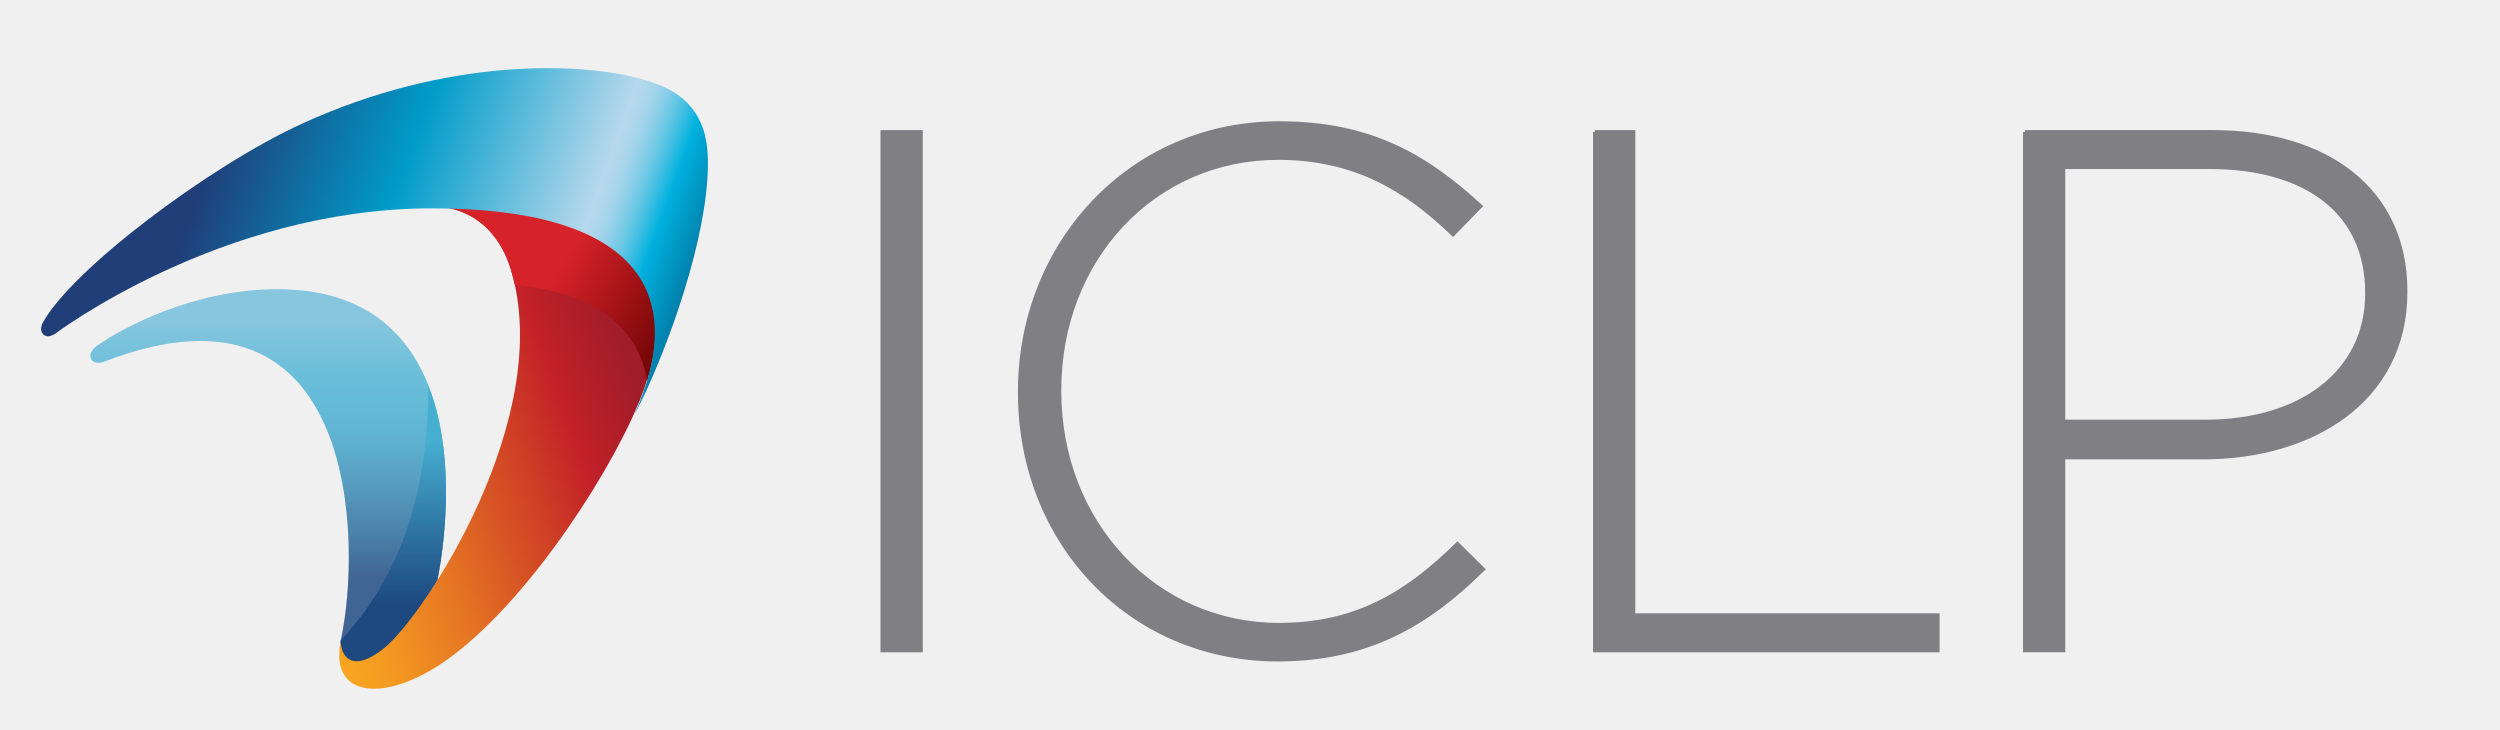
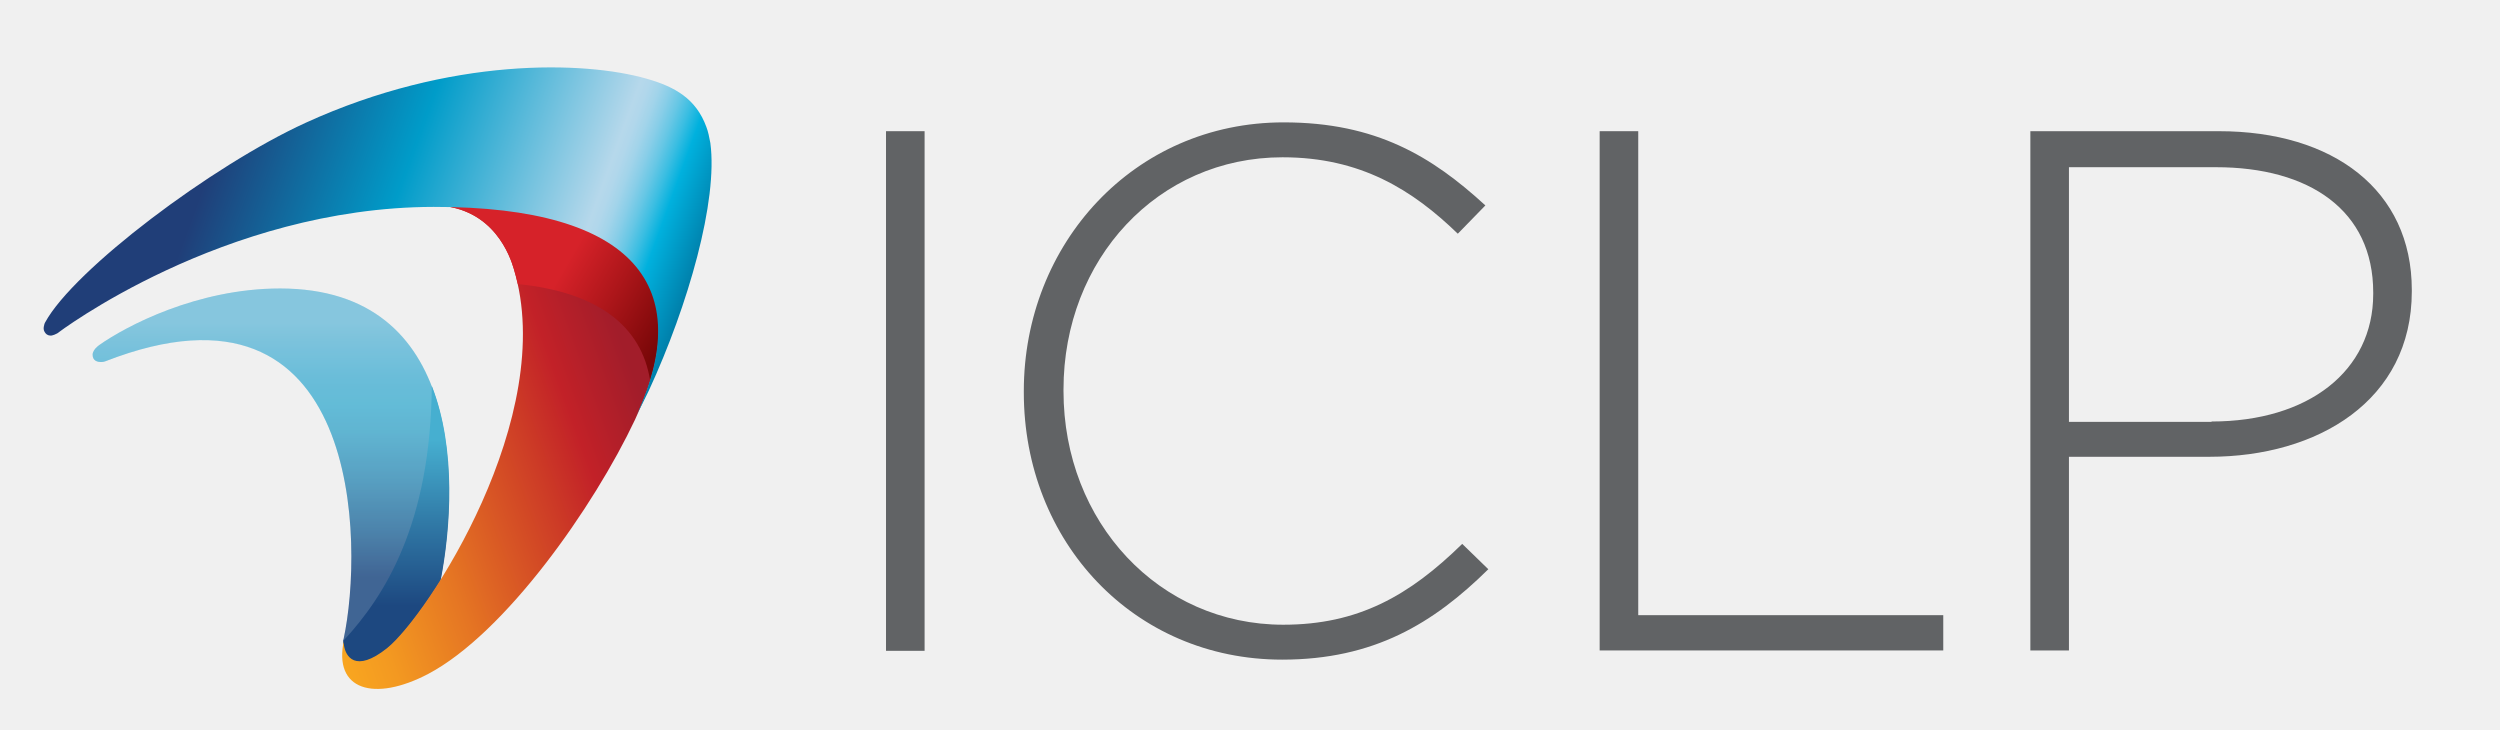
<svg xmlns="http://www.w3.org/2000/svg" version="1.1" x="0px" y="0px" viewBox="0 0 680.3 198.4" enable-background="new 0 0 680.3 198.4" xml:space="preserve">
  <g id="_x39__PFA_Cleaned_Up">
+ </g>
+   <g id="note">
    <g>
-       <rect x="240.1" y="35.9" fill="#807F82" stroke="#807F83" stroke-miterlimit="10" width="10.5" height="141.1" />
-       <path fill="#807F82" stroke="#807F83" stroke-miterlimit="10" d="M277.5,106.9v-0.4c0-39.9,29.8-73,70.6-73    c25.2,0,40.3,9.3,54.8,22.6l-7.5,7.7c-12.3-11.9-26.4-20.8-47.6-20.8c-33.9,0-59.5,27.6-59.5,63.1v0.4c0,35.7,26,63.5,59.7,63.5    c20.4,0,34.3-7.9,48.6-22l7,6.9c-14.9,14.7-31,24.6-56,24.6C307.3,179.4,277.5,147.4,277.5,106.9" />
-       <polyline fill="#807F82" stroke="#807F83" stroke-miterlimit="10" points="434,35.9 444.5,35.9 444.5,167.4 527.3,167.4     527.3,177 434,177 434,35.9   " />
-       <path fill="#807F82" stroke="#807F83" stroke-miterlimit="10" d="M551,35.9h51.2c31.1,0,52.4,15.9,52.4,43.2v0.4    c0,29.6-25.6,45-55,45h-38.1V177H551V35.9 M600.2,114.7c26.2,0,43.9-13.7,43.9-34.7v-0.4c0-22.4-17.3-34.1-42.7-34.1h-39.9v69.2    H600.2z" />
+       <g>
+         <rect x="241.1" y="35.7" fill="#616365" width="10.5" height="141.4" />
+         <path fill="#616365" d="M278.6,106.8v-0.4c0-40,29.9-73.1,70.7-73.1c25.2,0,40.4,9.3,54.9,22.6l-7.5,7.7     c-12.3-11.9-26.4-20.8-47.7-20.8c-33.9,0-59.6,27.7-59.6,63.2v0.4c0,35.8,26.1,63.6,59.8,63.6c20.4,0,34.3-7.9,48.7-22l7.1,6.9     c-14.9,14.7-31.1,24.6-56.1,24.6C308.5,179.5,278.6,147.4,278.6,106.8" />
+         <polyline fill="#616365" points="435.3,35.7 445.8,35.7 445.8,167.4 528.8,167.4 528.8,177 435.3,177 435.3,35.7    " />
+         <path fill="#616365" d="M552.5,35.7h51.3c31.1,0,52.5,16,52.5,43.2v0.4c0,29.7-25.6,45-55.1,45H563V177h-10.5V35.7 M601.8,114.7     c26.3,0,44-13.7,44-34.7v-0.4c0-22.4-17.4-34.1-42.8-34.1h-40v69.3H601.8z" />
+       </g>
+       <linearGradient id="SVGID_1_" gradientUnits="userSpaceOnUse" x1="73.709" y1="180.146" x2="73.709" y2="78.546">
+         <stop offset="0.227" style="stop-color:#1D4880" />
+         <stop offset="0.344" style="stop-color:#2A6A9A" />
+         <stop offset="0.495" style="stop-color:#398FB7" />
+         <stop offset="0.617" style="stop-color:#43A7C9" />
+         <stop offset="0.693" style="stop-color:#46AFD0" />
+         <stop offset="0.761" style="stop-color:#4EB1D2" />
+         <stop offset="0.867" style="stop-color:#65B8D6" />
+         <stop offset="0.908" style="stop-color:#6FBBD8" />
+       </linearGradient>
+       <path fill="url(#SVGID_1_)" d="M76.2,78.5c-22.6,0-42,10.3-49.2,15.4c-0.2,0.2-0.3,0.2-0.5,0.4l-0.1,0.1c-0.5,0.4-1.2,1.3-1.2,2.1    c0,1.6,1.2,2.1,2.6,2c0.3,0,0.6-0.1,0.9-0.2l0,0c70.1-27.3,70.3,50.2,64.8,75.6l0,0l-0.1,0.3c0,0.1,0,0.2,0,0.3    c-0.2,2.3,1.6,10.2,11.8,2.1c3.3-2.6,8.8-9.3,14.6-18.6C124.8,132.2,126.4,78.5,76.2,78.5z" />
+       <path opacity="0.16" fill="#FFFFFF" d="M76.2,78.5c-22.6,0-42,10.3-49.2,15.4c-0.2,0.2-0.3,0.2-0.5,0.4l-0.1,0.1    c-0.5,0.4-1.2,1.3-1.2,2.1c0,1.6,1.2,2.1,2.6,2c0.3,0,0.6-0.1,0.9-0.2l0,0C98.9,71.1,99,148.6,93.5,174l0,0.2c0,0.1,0,0.2,0,0.3    c-0.2,2.3,1.6,10.2,11.8,2.1c3.3-2.6,8.8-9.3,14.6-18.6C124.8,132.2,126.4,78.5,76.2,78.5z" />
+       <linearGradient id="SVGID_2_" gradientUnits="userSpaceOnUse" x1="107.804" y1="180.116" x2="107.804" y2="104.925">
+         <stop offset="0.203" style="stop-color:#1D4880" />
+         <stop offset="0.483" style="stop-color:#2F76A4" />
+         <stop offset="0.804" style="stop-color:#46AFD0" />
+       </linearGradient>
+       <path fill="url(#SVGID_2_)" d="M93.5,174.3c0,0.1,0,0.1,0,0.2c-0.2,2.3,1.6,10.2,11.8,2.1c3.3-2.6,8.8-9.3,14.6-18.6    c2.7-13.9,4.4-35.7-2.4-53C117.2,142.4,104.8,162.1,93.5,174.3z" />
+       <linearGradient id="SVGID_3_" gradientUnits="userSpaceOnUse" x1="76.351" y1="134.808" x2="183.465" y2="95.821">
+         <stop offset="0" style="stop-color:#F9A620" />
+         <stop offset="0.111" style="stop-color:#F39921" />
+         <stop offset="0.317" style="stop-color:#E57523" />
+         <stop offset="0.596" style="stop-color:#CD3C26" />
+         <stop offset="0.718" style="stop-color:#C22128" />
+         <stop offset="0.89" style="stop-color:#A21D2A" />
+       </linearGradient>
+       <path fill="url(#SVGID_3_)" d="M118.2,55.9c0.1,0,0.2,0,0.3,0c16,0.5,20.4,14.2,21.3,17.2c12.2,40.2-23.7,94.7-34.5,103.3    c-8.7,6.9-11.3,2.1-11.7-0.8c0,0,0-0.1,0-0.1c0,0,0,0,0-0.1c0,0,0,0,0,0c-0.1-0.5-0.1-0.9,0-1.2c-3,13.6,8.2,16.9,22.9,9.2    c21-11.1,45.1-45.5,56.3-69.2l0.8-1.8C189.1,78.3,173.5,55.1,118.2,55.9z" />
+       <linearGradient id="SVGID_4_" gradientUnits="userSpaceOnUse" x1="183.818" y1="91.675" x2="119.122" y2="54.323">
+         <stop offset="3.680980e-02" style="stop-color:#790708" />
+         <stop offset="0.273" style="stop-color:#AD161A" />
+         <stop offset="0.478" style="stop-color:#D62229" />
+       </linearGradient>
+       <path fill="url(#SVGID_4_)" d="M118.2,55.9c0.1,0,0.2,0,0.3,0c16,0.5,20.4,14.2,21.3,17.2c0.4,1.4,0.8,2.8,1.1,4.2    c22.1,2.2,33.7,11.7,36,26.2C186,74.4,168.6,55.2,118.2,55.9z" />
+       <linearGradient id="SVGID_5_" gradientUnits="userSpaceOnUse" x1="32.009" y1="33.452" x2="183.843" y2="88.715">
+         <stop offset="1.840490e-02" style="stop-color:#203E78" />
+         <stop offset="0.172" style="stop-color:#203E78" />
+         <stop offset="0.485" style="stop-color:#009CC9" />
+         <stop offset="0.804" style="stop-color:#B6D8EB" />
+         <stop offset="0.818" style="stop-color:#B1D7EB" />
+         <stop offset="0.836" style="stop-color:#A2D4EA" />
+         <stop offset="0.855" style="stop-color:#89CEE8" />
+         <stop offset="0.875" style="stop-color:#67C7E5" />
+         <stop offset="0.896" style="stop-color:#3BBEE2" />
+         <stop offset="0.918" style="stop-color:#06B2DE" />
+         <stop offset="0.92" style="stop-color:#00B1DE" />
+         <stop offset="1" style="stop-color:#007FAA" />
+       </linearGradient>
+       <path fill="url(#SVGID_5_)" d="M193.3,38.9c-0.3-1.6-0.6-3.1-1.1-4.4c-2.8-7.6-8.5-10.9-16.3-13.1c-16.8-4.8-53.3-6-92.7,12    c-25.6,11.7-63.1,40-70.9,54.3C12.1,88,12,88.5,11.9,89c-0.1,0.7,0.1,1.2,0.5,1.7c0.4,0.5,1.1,0.7,1.7,0.6    c0.5-0.1,0.9-0.3,1.3-0.5c0.1,0,0.2-0.1,0.2-0.1S60.6,56.4,118,56.3c-0.1,0,0.1,0,0,0c55.5-0.1,71,22.4,55.3,56.5l-0.1,0.2    c1.2-2.3,2.3-4.5,3.4-6.8C187.3,83,195.4,54.6,193.3,38.9z" />
    </g>
-     <linearGradient id="SVGID_1_" gradientUnits="userSpaceOnUse" x1="72.965" y1="180.115" x2="72.965" y2="78.682">
-       <stop offset="0.227" style="stop-color:#1D4880" />
-       <stop offset="0.344" style="stop-color:#2A6A9A" />
-       <stop offset="0.495" style="stop-color:#398FB7" />
-       <stop offset="0.617" style="stop-color:#43A7C9" />
-       <stop offset="0.693" style="stop-color:#46AFD0" />
-       <stop offset="0.761" style="stop-color:#4EB1D2" />
-       <stop offset="0.867" style="stop-color:#65B8D6" />
-       <stop offset="0.908" style="stop-color:#6FBBD8" />
-     </linearGradient>
-     <path fill="url(#SVGID_1_)" d="M75.5,78.7c-22.5,0-41.9,10.3-49.1,15.4c-0.2,0.2-0.3,0.2-0.5,0.4l-0.1,0.1   c-0.5,0.4-1.2,1.3-1.2,2.1c0,1.6,1.2,2.1,2.6,2c0.3,0,0.6-0.1,0.9-0.2l0,0c70-27.2,70.2,50.1,64.7,75.4l0,0l-0.1,0.3   c0,0.1,0,0.2,0,0.3c-0.2,2.3,1.6,10.2,11.8,2.1c3.3-2.6,8.8-9.3,14.5-18.6C124,132.2,125.6,78.7,75.5,78.7z" />
-     <path opacity="0.16" fill="#FFFFFF" d="M75.5,78.7c-22.5,0-41.9,10.3-49.1,15.4c-0.2,0.2-0.3,0.2-0.5,0.4l-0.1,0.1   c-0.5,0.4-1.2,1.3-1.2,2.1c0,1.6,1.2,2.1,2.6,2c0.3,0,0.6-0.1,0.9-0.2l0,0c70-27.2,70.1,50.2,64.7,75.5l0,0.2c0,0.1,0,0.2,0,0.3   c-0.2,2.3,1.6,10.2,11.8,2.1c3.3-2.6,8.8-9.3,14.5-18.6C124,132.2,125.6,78.7,75.5,78.7z" />
-     <linearGradient id="SVGID_2_" gradientUnits="userSpaceOnUse" x1="107.005" y1="180.086" x2="107.005" y2="105.018">
-       <stop offset="0.203" style="stop-color:#1D4880" />
-       <stop offset="0.483" style="stop-color:#2F76A4" />
-       <stop offset="0.804" style="stop-color:#46AFD0" />
-     </linearGradient>
-     <path fill="url(#SVGID_2_)" d="M92.7,174.3c0,0.1,0,0.1,0,0.2c-0.2,2.3,1.5,10.2,11.8,2.1c3.3-2.6,8.8-9.3,14.5-18.6   c2.7-13.8,4.4-35.7-2.4-52.9C116.4,142.4,104,162.1,92.7,174.3z" />
-     <linearGradient id="SVGID_3_" gradientUnits="userSpaceOnUse" x1="75.603" y1="134.851" x2="182.542" y2="95.929">
-       <stop offset="0" style="stop-color:#F9A620" />
-       <stop offset="0.111" style="stop-color:#F39921" />
-       <stop offset="0.317" style="stop-color:#E57523" />
-       <stop offset="0.596" style="stop-color:#CD3C26" />
-       <stop offset="0.718" style="stop-color:#C22128" />
-       <stop offset="0.89" style="stop-color:#A21D2A" />
-     </linearGradient>
-     <path fill="url(#SVGID_3_)" d="M117.4,56.1c0.1,0,0.2,0,0.3,0c16,0.5,20.4,14.2,21.3,17.2c12.2,40.1-23.7,94.5-34.5,103.1   c-8.7,6.9-11.3,2.1-11.7-0.8c0,0,0-0.1,0-0.1c0,0,0,0,0-0.1c0,0,0,0,0,0c-0.1-0.5-0.1-0.9,0-1.2c-3,13.5,8.1,16.9,22.8,9.1   c20.9-11.1,45.1-45.4,56.2-69.1l0.8-1.8C188.2,78.5,172.6,55.2,117.4,56.1z" />
-     <linearGradient id="SVGID_4_" gradientUnits="userSpaceOnUse" x1="182.894" y1="91.79" x2="118.304" y2="54.499">
-       <stop offset="3.680980e-02" style="stop-color:#790708" />
-       <stop offset="0.273" style="stop-color:#AD161A" />
-       <stop offset="0.478" style="stop-color:#D62229" />
-     </linearGradient>
-     <path fill="url(#SVGID_4_)" d="M117.4,56.1c0.1,0,0.2,0,0.3,0c16,0.5,20.4,14.2,21.3,17.2c0.4,1.4,0.8,2.8,1.1,4.2   c22,2.2,33.6,11.6,36,26.2C185.1,74.5,167.7,55.3,117.4,56.1z" />
-     <linearGradient id="SVGID_5_" gradientUnits="userSpaceOnUse" x1="31.334" y1="33.662" x2="182.919" y2="88.835">
-       <stop offset="1.840490e-02" style="stop-color:#203E78" />
-       <stop offset="0.172" style="stop-color:#203E78" />
-       <stop offset="0.485" style="stop-color:#009CC9" />
-       <stop offset="0.804" style="stop-color:#B6D8EB" />
-       <stop offset="0.818" style="stop-color:#B1D7EB" />
-       <stop offset="0.836" style="stop-color:#A2D4EA" />
-       <stop offset="0.855" style="stop-color:#89CEE8" />
-       <stop offset="0.875" style="stop-color:#67C7E5" />
-       <stop offset="0.896" style="stop-color:#3BBEE2" />
-       <stop offset="0.918" style="stop-color:#06B2DE" />
-       <stop offset="0.92" style="stop-color:#00B1DE" />
-       <stop offset="1" style="stop-color:#007FAA" />
-     </linearGradient>
-     <path fill="url(#SVGID_5_)" d="M192.3,39.1c-0.3-1.6-0.6-3.1-1.1-4.4c-2.8-7.5-8.5-10.9-16.3-13.1c-16.8-4.8-53.2-6-92.6,12   c-25.6,11.7-63,40-70.7,54.3c-0.2,0.3-0.3,0.8-0.4,1.3c-0.1,0.7,0.1,1.2,0.5,1.7c0.4,0.5,1.1,0.7,1.7,0.6c0.5-0.1,0.9-0.3,1.3-0.5   c0.1,0,0.2-0.1,0.2-0.1s45-34.1,102.3-34.2c-0.1,0,0.1,0,0,0c55.4-0.1,70.8,22.3,55.3,56.4l-0.1,0.2c1.2-2.3,2.3-4.5,3.4-6.8   C186.4,83.1,194.4,54.8,192.3,39.1z" />
+     <g>
+ 	</g>
+     <g>
+ 	</g>
+     <g>
+ 	</g>
+     <g>
+ 	</g>
+     <g>
+ 	</g>
+     <g>
+ 	</g>
  </g>
-   <g id="note">
- </g>
</svg>
